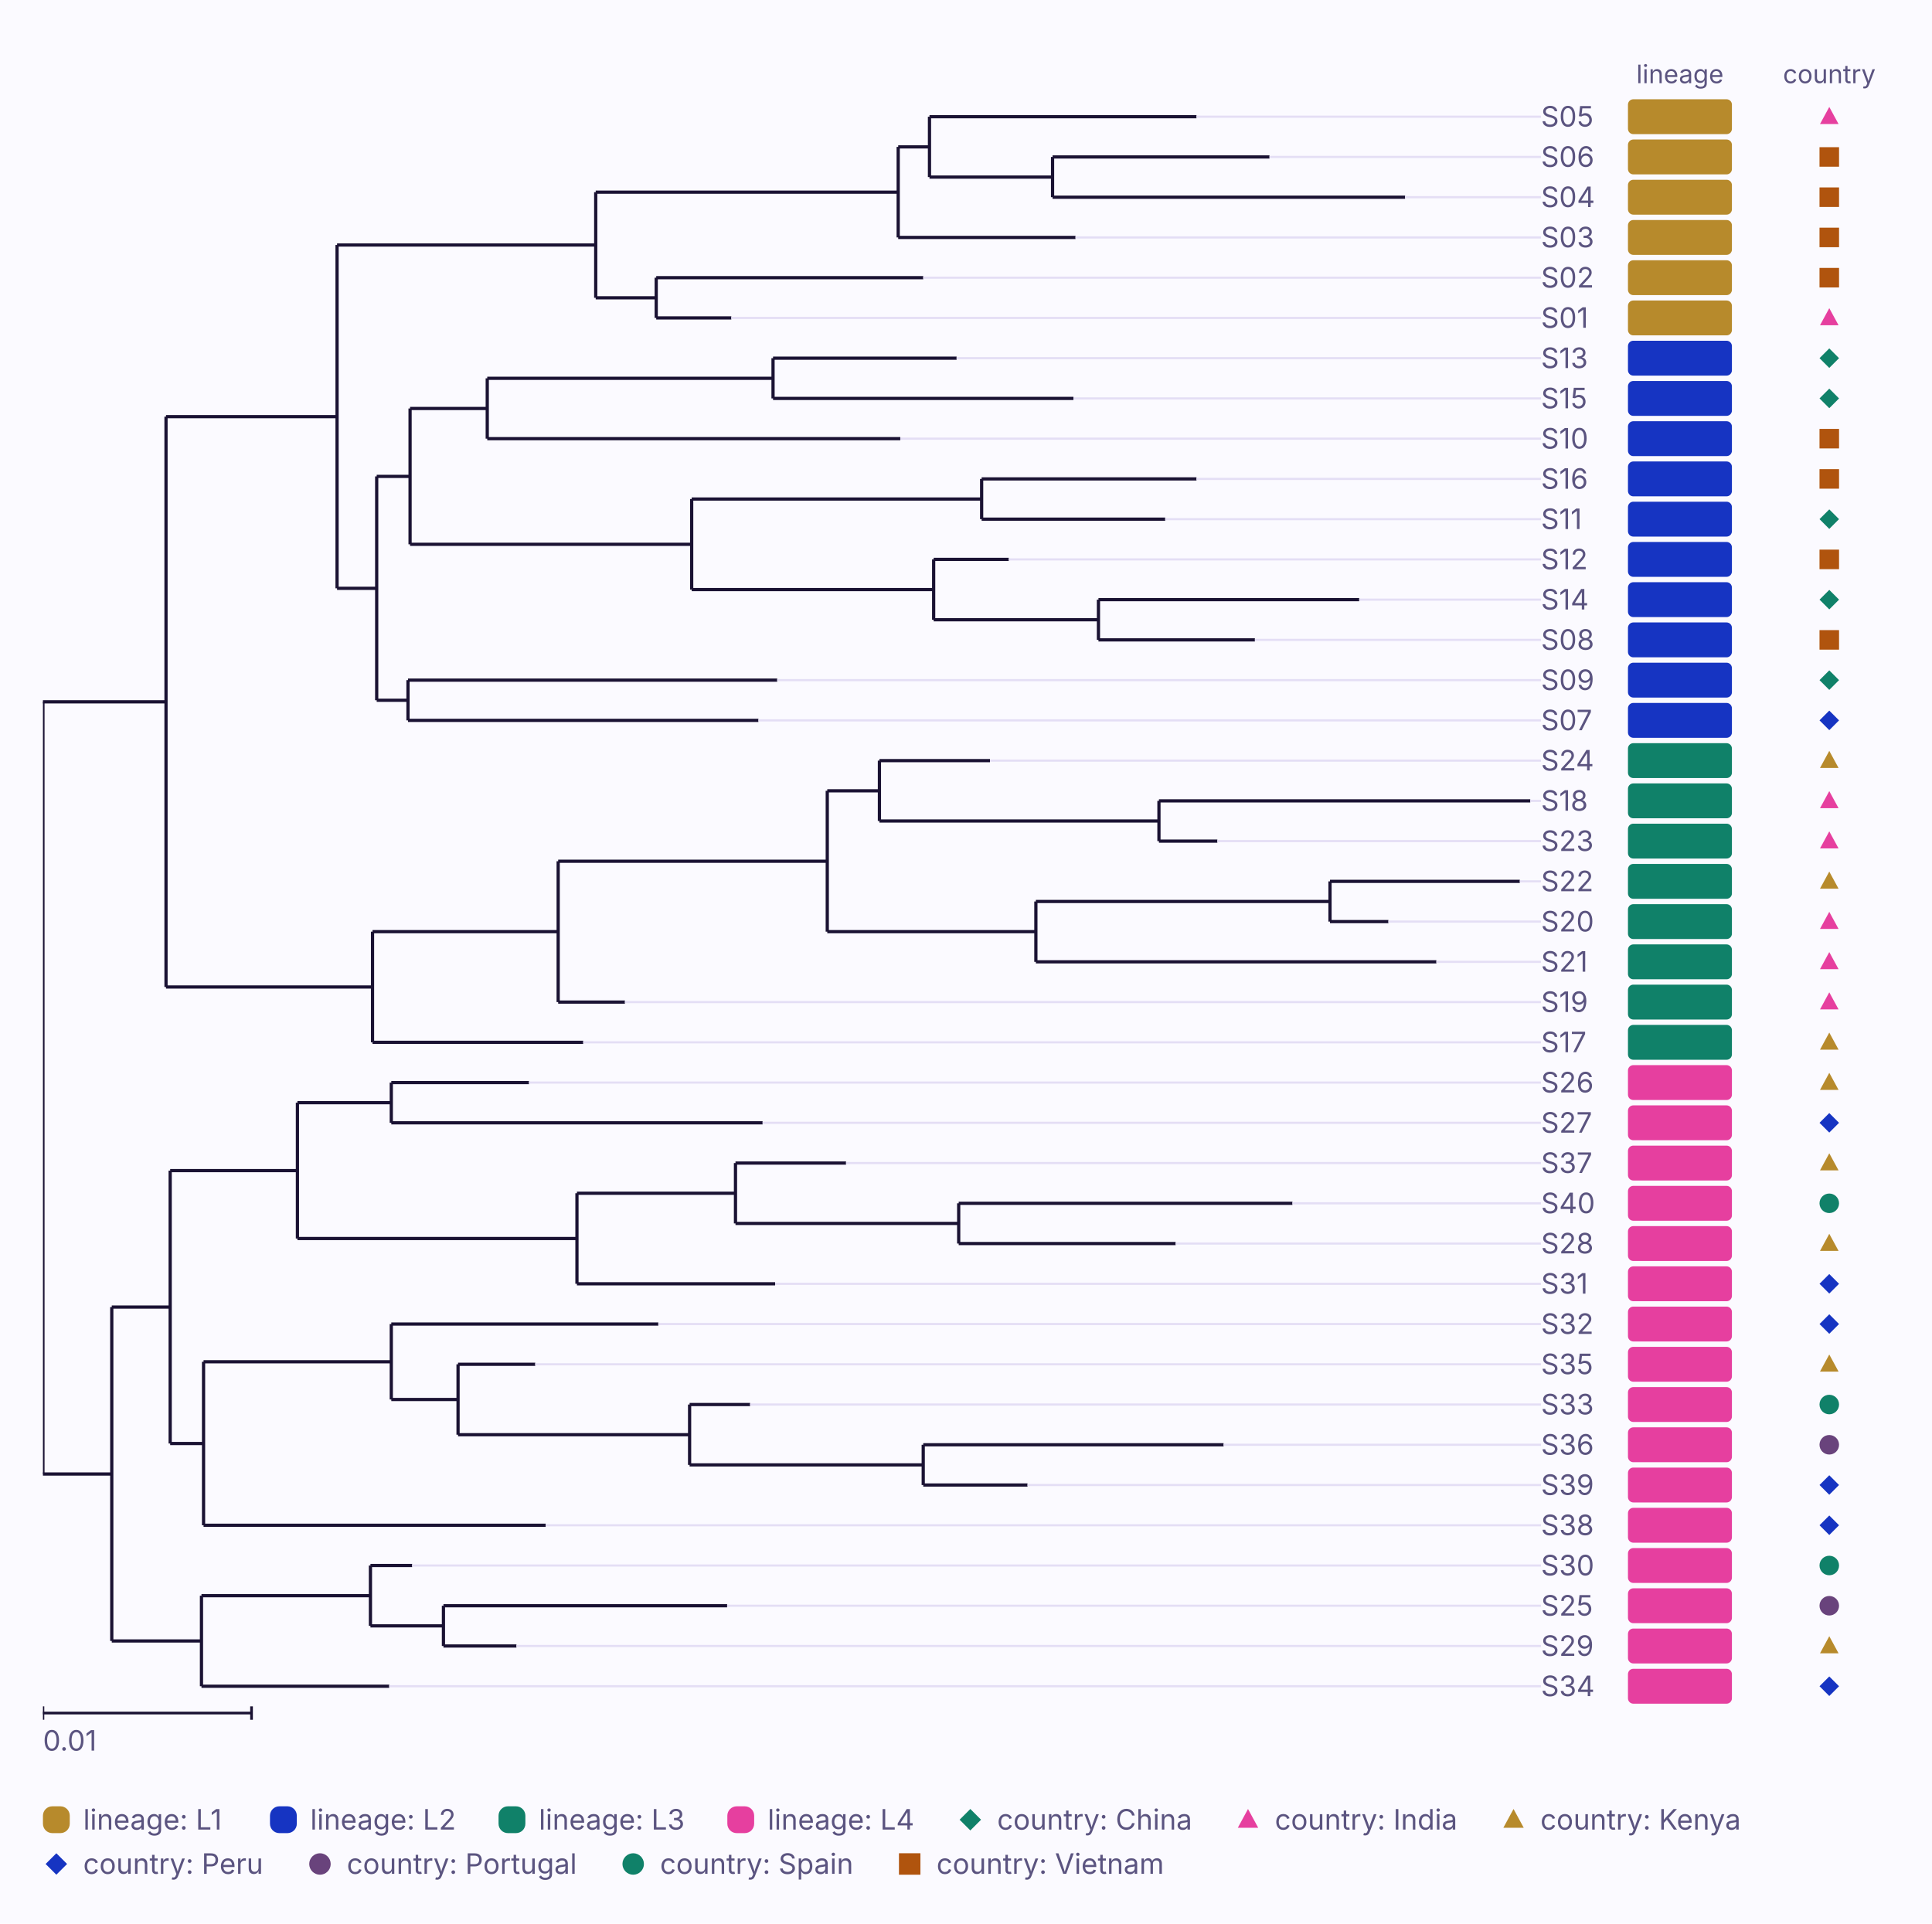
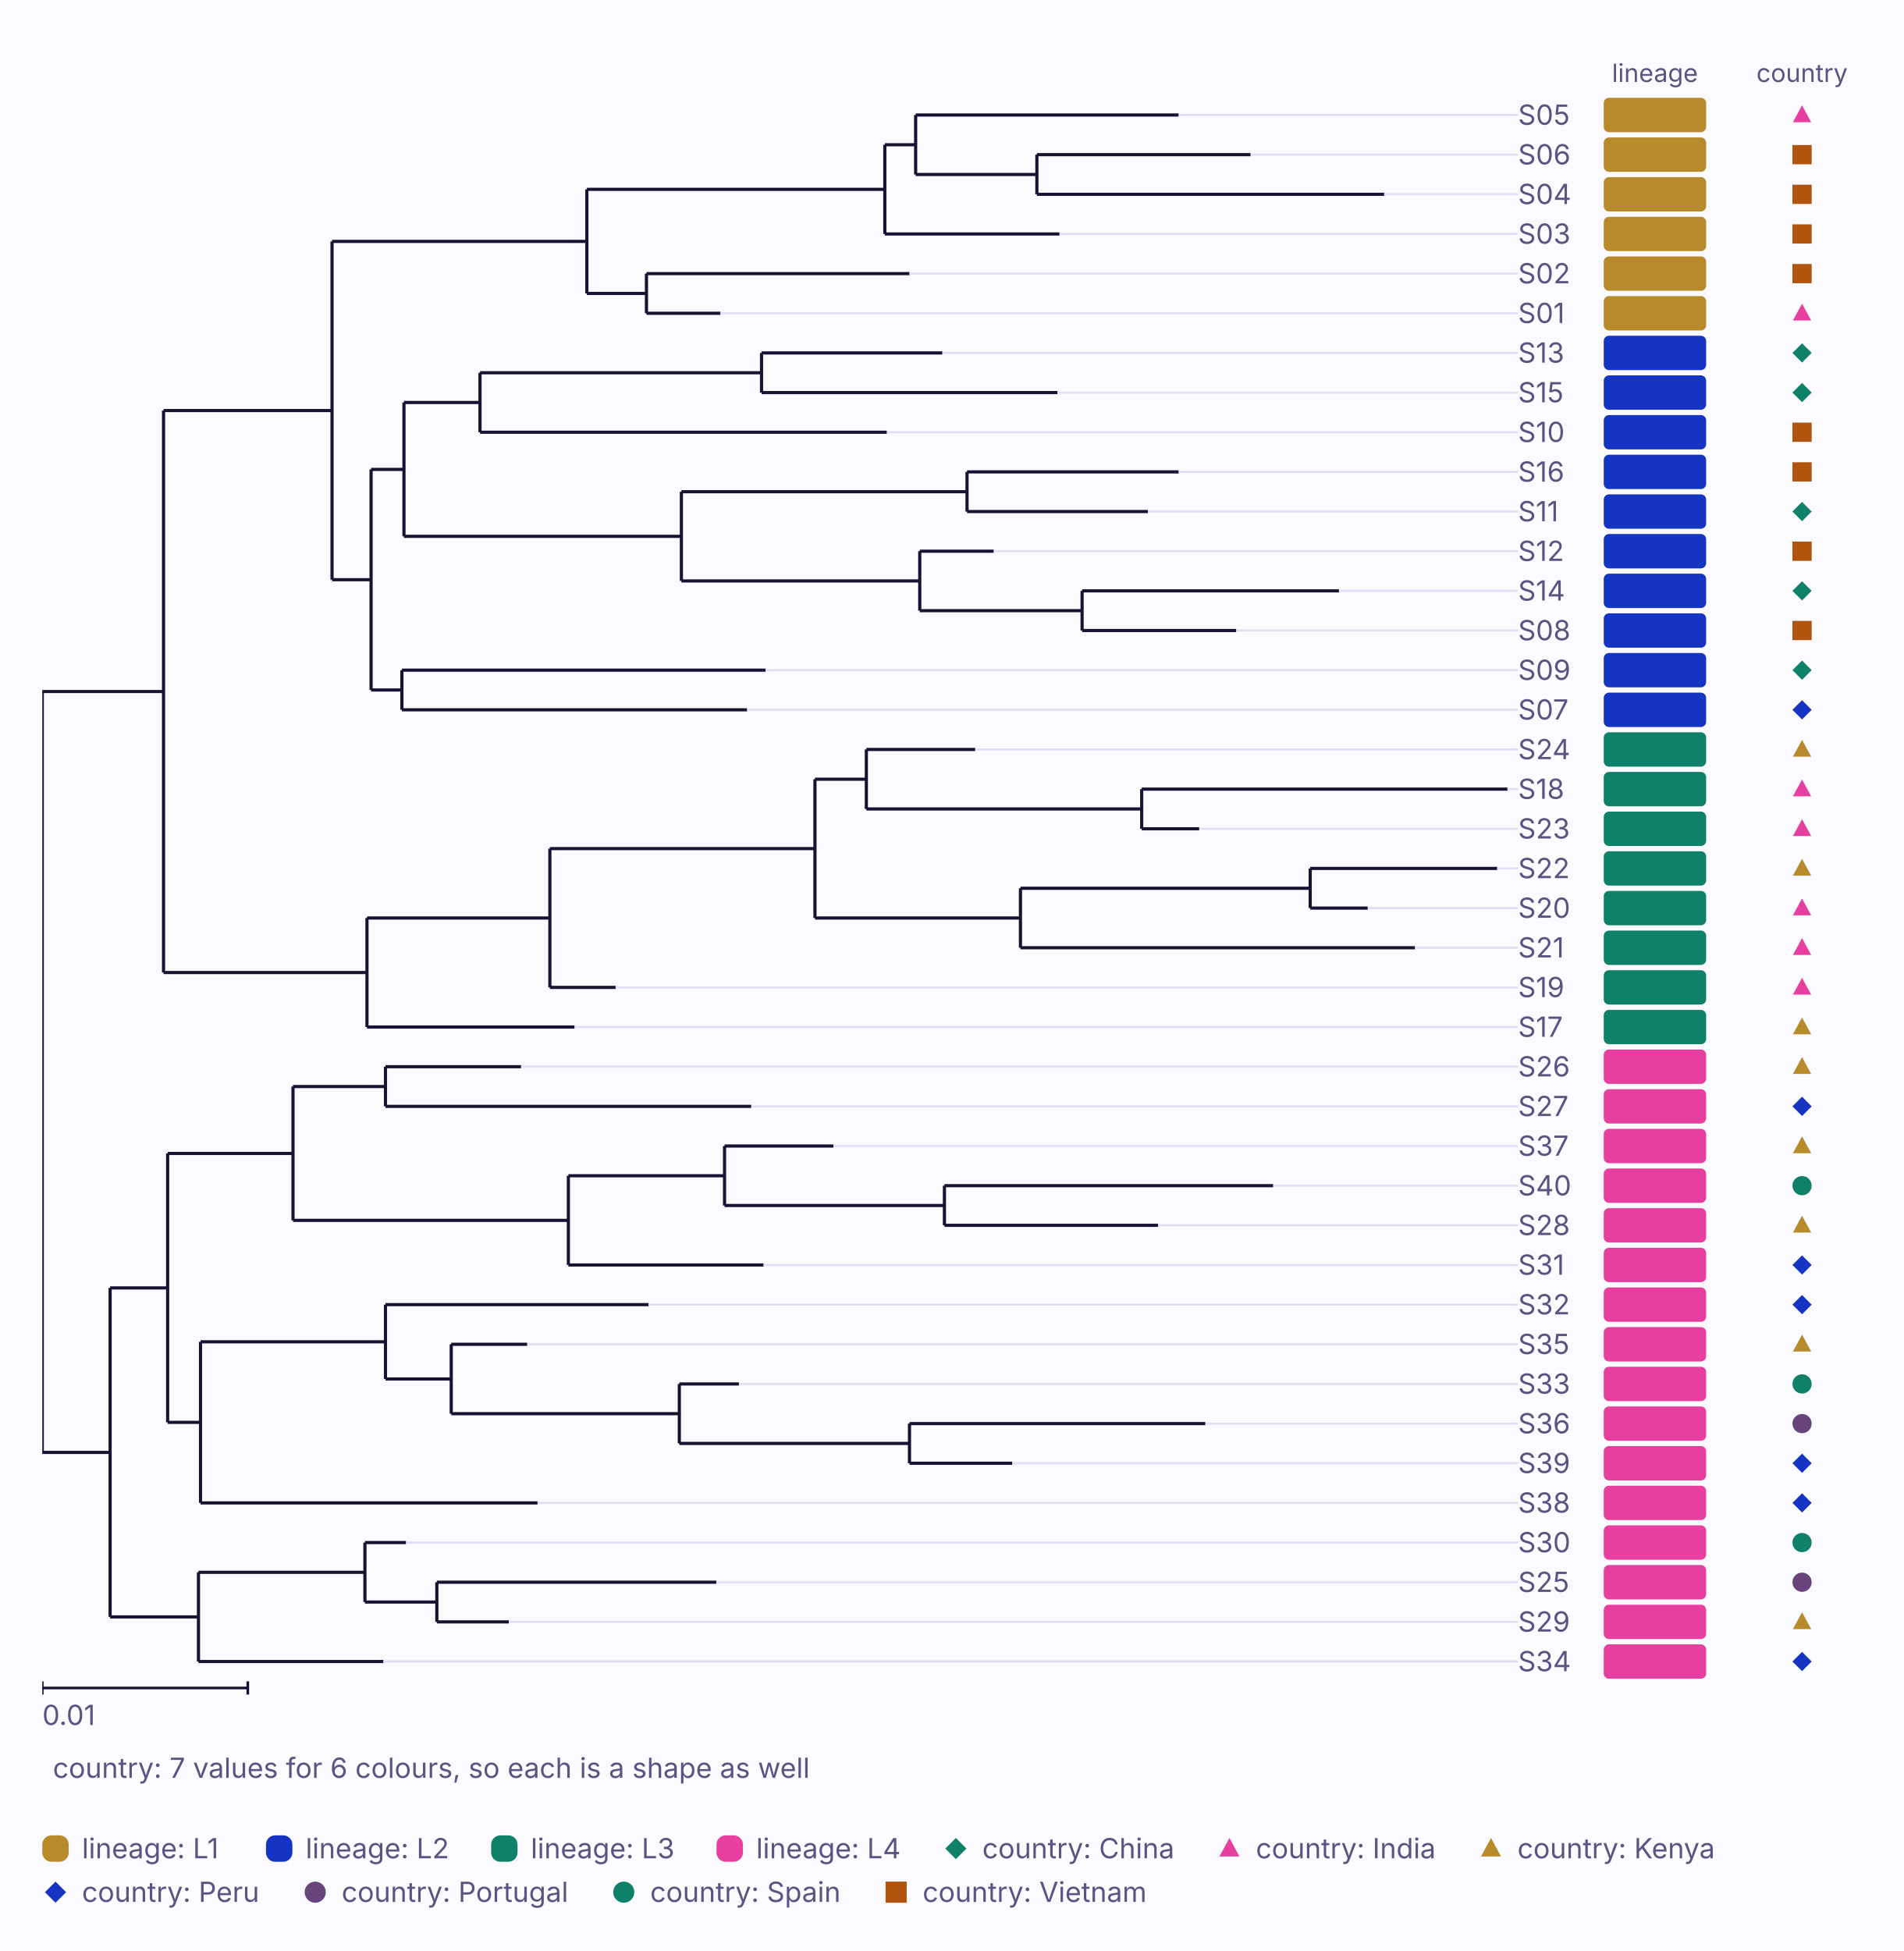
- <svg xmlns="http://www.w3.org/2000/svg" width="720" height="717" viewBox="0 0 720 717" font-family="Inter, Liberation Sans, Arial, Helvetica, sans-serif" role="img" aria-labelledby="karyon-title karyon-desc">
+ <svg xmlns="http://www.w3.org/2000/svg" width="720" height="738" viewBox="0 0 720 738" font-family="Inter, Liberation Sans, Arial, Helvetica, sans-serif" role="img" aria-labelledby="karyon-title karyon-desc">
  <defs>
    <clipPath id="karyon-clip-0">
-       <rect x="16" y="14" width="686" height="644" />
+       <rect x="16" y="14" width="686" height="665" />
    </clipPath>
    <clipPath id="karyon-clip-1">
-       <rect x="16" y="670" width="686" height="33" />
+       <rect x="16" y="691" width="686" height="33" />
    </clipPath>
  </defs>
-   <rect x="0" y="0" width="720" height="717" fill="#fbfaff" />
+   <rect x="0" y="0" width="720" height="738" fill="#fbfaff" />
  <g clip-path="url(#karyon-clip-0)">
    <line x1="16" y1="261.586" x2="61.866" y2="261.586" stroke="#1a1233" stroke-width="1.2" />
    <line x1="61.866" y1="155.297" x2="125.613" y2="155.297" stroke="#1a1233" stroke-width="1.2" />
    <line x1="125.613" y1="91.313" x2="222.009" y2="91.313" stroke="#1a1233" stroke-width="1.2" />
    <line x1="222.009" y1="71.625" x2="334.732" y2="71.625" stroke="#1a1233" stroke-width="1.2" />
    <line x1="334.732" y1="54.75" x2="346.392" y2="54.75" stroke="#1a1233" stroke-width="1.2" />
    <line x1="346.392" y1="43.5" x2="445.899" y2="43.5" stroke="#1a1233" stroke-width="1.2" />
    <line x1="346.392" y1="66" x2="392.259" y2="66" stroke="#1a1233" stroke-width="1.2" />
    <line x1="392.259" y1="58.5" x2="473.108" y2="58.5" stroke="#1a1233" stroke-width="1.2" />
    <line x1="392.259" y1="73.5" x2="523.638" y2="73.5" stroke="#1a1233" stroke-width="1.2" />
    <line x1="334.732" y1="88.5" x2="400.81" y2="88.5" stroke="#1a1233" stroke-width="1.2" />
    <line x1="222.009" y1="111" x2="244.554" y2="111" stroke="#1a1233" stroke-width="1.2" />
    <line x1="244.554" y1="103.5" x2="344.06" y2="103.5" stroke="#1a1233" stroke-width="1.2" />
    <line x1="244.554" y1="118.5" x2="272.54" y2="118.5" stroke="#1a1233" stroke-width="1.2" />
    <line x1="125.613" y1="219.281" x2="140.383" y2="219.281" stroke="#1a1233" stroke-width="1.2" />
    <line x1="140.383" y1="177.563" x2="152.821" y2="177.563" stroke="#1a1233" stroke-width="1.2" />
    <line x1="152.821" y1="152.25" x2="181.585" y2="152.25" stroke="#1a1233" stroke-width="1.2" />
    <line x1="181.585" y1="141" x2="288.088" y2="141" stroke="#1a1233" stroke-width="1.2" />
    <line x1="288.088" y1="133.5" x2="356.499" y2="133.5" stroke="#1a1233" stroke-width="1.2" />
    <line x1="288.088" y1="148.5" x2="400.033" y2="148.5" stroke="#1a1233" stroke-width="1.2" />
    <line x1="181.585" y1="163.5" x2="335.509" y2="163.5" stroke="#1a1233" stroke-width="1.2" />
    <line x1="152.821" y1="202.875" x2="257.77" y2="202.875" stroke="#1a1233" stroke-width="1.2" />
    <line x1="257.77" y1="186" x2="365.827" y2="186" stroke="#1a1233" stroke-width="1.2" />
    <line x1="365.827" y1="178.5" x2="445.899" y2="178.5" stroke="#1a1233" stroke-width="1.2" />
    <line x1="365.827" y1="193.5" x2="434.238" y2="193.5" stroke="#1a1233" stroke-width="1.2" />
    <line x1="257.77" y1="219.75" x2="347.947" y2="219.75" stroke="#1a1233" stroke-width="1.2" />
    <line x1="347.947" y1="208.5" x2="375.933" y2="208.5" stroke="#1a1233" stroke-width="1.2" />
    <line x1="347.947" y1="231" x2="409.361" y2="231" stroke="#1a1233" stroke-width="1.2" />
    <line x1="409.361" y1="223.5" x2="506.536" y2="223.5" stroke="#1a1233" stroke-width="1.2" />
    <line x1="409.361" y1="238.5" x2="467.666" y2="238.5" stroke="#1a1233" stroke-width="1.2" />
    <line x1="140.383" y1="261" x2="152.044" y2="261" stroke="#1a1233" stroke-width="1.2" />
    <line x1="152.044" y1="253.5" x2="289.643" y2="253.5" stroke="#1a1233" stroke-width="1.2" />
    <line x1="152.044" y1="268.5" x2="282.646" y2="268.5" stroke="#1a1233" stroke-width="1.2" />
    <line x1="61.866" y1="367.875" x2="138.828" y2="367.875" stroke="#1a1233" stroke-width="1.2" />
    <line x1="138.828" y1="347.25" x2="208.016" y2="347.25" stroke="#1a1233" stroke-width="1.2" />
    <line x1="208.016" y1="321" x2="308.3" y2="321" stroke="#1a1233" stroke-width="1.2" />
    <line x1="308.3" y1="294.75" x2="327.735" y2="294.75" stroke="#1a1233" stroke-width="1.2" />
    <line x1="327.735" y1="283.5" x2="368.937" y2="283.5" stroke="#1a1233" stroke-width="1.2" />
    <line x1="327.735" y1="306" x2="431.906" y2="306" stroke="#1a1233" stroke-width="1.2" />
    <line x1="431.906" y1="298.5" x2="570.282" y2="298.5" stroke="#1a1233" stroke-width="1.2" />
    <line x1="431.906" y1="313.5" x2="453.673" y2="313.5" stroke="#1a1233" stroke-width="1.2" />
    <line x1="308.3" y1="347.25" x2="386.04" y2="347.25" stroke="#1a1233" stroke-width="1.2" />
    <line x1="386.04" y1="336" x2="495.652" y2="336" stroke="#1a1233" stroke-width="1.2" />
    <line x1="495.652" y1="328.5" x2="566.395" y2="328.5" stroke="#1a1233" stroke-width="1.2" />
    <line x1="495.652" y1="343.5" x2="517.419" y2="343.5" stroke="#1a1233" stroke-width="1.2" />
    <line x1="386.04" y1="358.5" x2="535.299" y2="358.5" stroke="#1a1233" stroke-width="1.2" />
    <line x1="208.016" y1="373.5" x2="232.893" y2="373.5" stroke="#1a1233" stroke-width="1.2" />
    <line x1="138.828" y1="388.5" x2="217.345" y2="388.5" stroke="#1a1233" stroke-width="1.2" />
    <line x1="16" y1="549.398" x2="41.654" y2="549.398" stroke="#1a1233" stroke-width="1.2" />
    <line x1="41.654" y1="487.172" x2="63.421" y2="487.172" stroke="#1a1233" stroke-width="1.2" />
    <line x1="63.421" y1="436.313" x2="110.842" y2="436.313" stroke="#1a1233" stroke-width="1.2" />
    <line x1="110.842" y1="411" x2="145.825" y2="411" stroke="#1a1233" stroke-width="1.2" />
    <line x1="145.825" y1="403.5" x2="197.133" y2="403.5" stroke="#1a1233" stroke-width="1.2" />
    <line x1="145.825" y1="418.5" x2="284.201" y2="418.5" stroke="#1a1233" stroke-width="1.2" />
    <line x1="110.842" y1="461.625" x2="215.013" y2="461.625" stroke="#1a1233" stroke-width="1.2" />
    <line x1="215.013" y1="444.75" x2="274.095" y2="444.75" stroke="#1a1233" stroke-width="1.2" />
    <line x1="274.095" y1="433.5" x2="315.297" y2="433.5" stroke="#1a1233" stroke-width="1.2" />
    <line x1="274.095" y1="456" x2="357.276" y2="456" stroke="#1a1233" stroke-width="1.2" />
    <line x1="357.276" y1="448.5" x2="481.659" y2="448.5" stroke="#1a1233" stroke-width="1.2" />
    <line x1="357.276" y1="463.5" x2="438.125" y2="463.5" stroke="#1a1233" stroke-width="1.2" />
    <line x1="215.013" y1="478.5" x2="288.865" y2="478.5" stroke="#1a1233" stroke-width="1.2" />
    <line x1="63.421" y1="538.031" x2="75.859" y2="538.031" stroke="#1a1233" stroke-width="1.2" />
    <line x1="75.859" y1="507.563" x2="145.825" y2="507.563" stroke="#1a1233" stroke-width="1.2" />
    <line x1="145.825" y1="493.5" x2="245.331" y2="493.5" stroke="#1a1233" stroke-width="1.2" />
    <line x1="145.825" y1="521.625" x2="170.701" y2="521.625" stroke="#1a1233" stroke-width="1.2" />
    <line x1="170.701" y1="508.5" x2="199.465" y2="508.5" stroke="#1a1233" stroke-width="1.2" />
    <line x1="170.701" y1="534.75" x2="256.992" y2="534.75" stroke="#1a1233" stroke-width="1.2" />
    <line x1="256.992" y1="523.5" x2="279.537" y2="523.5" stroke="#1a1233" stroke-width="1.2" />
    <line x1="256.992" y1="546" x2="344.06" y2="546" stroke="#1a1233" stroke-width="1.2" />
    <line x1="344.06" y1="538.5" x2="456.005" y2="538.5" stroke="#1a1233" stroke-width="1.2" />
    <line x1="344.06" y1="553.5" x2="382.93" y2="553.5" stroke="#1a1233" stroke-width="1.2" />
    <line x1="75.859" y1="568.5" x2="203.352" y2="568.5" stroke="#1a1233" stroke-width="1.2" />
    <line x1="41.654" y1="611.625" x2="75.082" y2="611.625" stroke="#1a1233" stroke-width="1.2" />
    <line x1="75.082" y1="594.75" x2="138.051" y2="594.75" stroke="#1a1233" stroke-width="1.2" />
    <line x1="138.051" y1="583.5" x2="153.599" y2="583.5" stroke="#1a1233" stroke-width="1.2" />
    <line x1="138.051" y1="606" x2="165.26" y2="606" stroke="#1a1233" stroke-width="1.2" />
    <line x1="165.26" y1="598.5" x2="270.985" y2="598.5" stroke="#1a1233" stroke-width="1.2" />
    <line x1="165.26" y1="613.5" x2="192.468" y2="613.5" stroke="#1a1233" stroke-width="1.2" />
    <line x1="75.082" y1="628.5" x2="145.047" y2="628.5" stroke="#1a1233" stroke-width="1.2" />
    <line x1="16" y1="261.586" x2="16" y2="549.398" stroke="#1a1233" stroke-width="1.2" />
    <g>
      <line x1="61.866" y1="155.297" x2="61.866" y2="367.875" stroke="#1a1233" stroke-width="1.2" />
    </g>
    <g>
      <line x1="125.613" y1="91.313" x2="125.613" y2="219.281" stroke="#1a1233" stroke-width="1.2" />
    </g>
    <g>
      <line x1="222.009" y1="71.625" x2="222.009" y2="111" stroke="#1a1233" stroke-width="1.2" />
    </g>
    <g>
      <line x1="334.732" y1="54.75" x2="334.732" y2="88.5" stroke="#1a1233" stroke-width="1.2" />
    </g>
    <g>
      <line x1="346.392" y1="43.5" x2="346.392" y2="66" stroke="#1a1233" stroke-width="1.2" />
    </g>
    <g>
      <line x1="392.259" y1="58.5" x2="392.259" y2="73.5" stroke="#1a1233" stroke-width="1.2" />
    </g>
    <g>
      <line x1="244.554" y1="103.5" x2="244.554" y2="118.5" stroke="#1a1233" stroke-width="1.2" />
    </g>
    <g>
      <line x1="140.383" y1="177.563" x2="140.383" y2="261" stroke="#1a1233" stroke-width="1.2" />
    </g>
    <g>
      <line x1="152.821" y1="152.25" x2="152.821" y2="202.875" stroke="#1a1233" stroke-width="1.2" />
    </g>
    <g>
      <line x1="181.585" y1="141" x2="181.585" y2="163.5" stroke="#1a1233" stroke-width="1.2" />
    </g>
    <g>
      <line x1="288.088" y1="133.5" x2="288.088" y2="148.5" stroke="#1a1233" stroke-width="1.2" />
    </g>
    <g>
      <line x1="257.77" y1="186" x2="257.77" y2="219.75" stroke="#1a1233" stroke-width="1.2" />
    </g>
    <g>
      <line x1="365.827" y1="178.5" x2="365.827" y2="193.5" stroke="#1a1233" stroke-width="1.2" />
    </g>
    <g>
      <line x1="347.947" y1="208.5" x2="347.947" y2="231" stroke="#1a1233" stroke-width="1.2" />
    </g>
    <g>
      <line x1="409.361" y1="223.5" x2="409.361" y2="238.5" stroke="#1a1233" stroke-width="1.2" />
    </g>
    <g>
      <line x1="152.044" y1="253.5" x2="152.044" y2="268.5" stroke="#1a1233" stroke-width="1.2" />
    </g>
    <g>
      <line x1="138.828" y1="347.25" x2="138.828" y2="388.5" stroke="#1a1233" stroke-width="1.2" />
    </g>
    <g>
      <line x1="208.016" y1="321" x2="208.016" y2="373.5" stroke="#1a1233" stroke-width="1.2" />
    </g>
    <g>
      <line x1="308.3" y1="294.75" x2="308.3" y2="347.25" stroke="#1a1233" stroke-width="1.2" />
    </g>
    <g>
      <line x1="327.735" y1="283.5" x2="327.735" y2="306" stroke="#1a1233" stroke-width="1.2" />
    </g>
    <g>
      <line x1="431.906" y1="298.5" x2="431.906" y2="313.5" stroke="#1a1233" stroke-width="1.2" />
    </g>
    <g>
      <line x1="386.04" y1="336" x2="386.04" y2="358.5" stroke="#1a1233" stroke-width="1.2" />
    </g>
    <g>
      <line x1="495.652" y1="328.5" x2="495.652" y2="343.5" stroke="#1a1233" stroke-width="1.2" />
    </g>
    <g>
      <line x1="41.654" y1="487.172" x2="41.654" y2="611.625" stroke="#1a1233" stroke-width="1.2" />
    </g>
    <g>
      <line x1="63.421" y1="436.313" x2="63.421" y2="538.031" stroke="#1a1233" stroke-width="1.2" />
    </g>
    <g>
      <line x1="110.842" y1="411" x2="110.842" y2="461.625" stroke="#1a1233" stroke-width="1.2" />
    </g>
    <g>
      <line x1="145.825" y1="403.5" x2="145.825" y2="418.5" stroke="#1a1233" stroke-width="1.2" />
    </g>
    <g>
      <line x1="215.013" y1="444.75" x2="215.013" y2="478.5" stroke="#1a1233" stroke-width="1.2" />
    </g>
    <g>
      <line x1="274.095" y1="433.5" x2="274.095" y2="456" stroke="#1a1233" stroke-width="1.2" />
    </g>
    <g>
      <line x1="357.276" y1="448.5" x2="357.276" y2="463.5" stroke="#1a1233" stroke-width="1.2" />
    </g>
    <g>
      <line x1="75.859" y1="507.563" x2="75.859" y2="568.5" stroke="#1a1233" stroke-width="1.2" />
    </g>
    <g>
      <line x1="145.825" y1="493.5" x2="145.825" y2="521.625" stroke="#1a1233" stroke-width="1.2" />
    </g>
    <g>
      <line x1="170.701" y1="508.5" x2="170.701" y2="534.75" stroke="#1a1233" stroke-width="1.2" />
    </g>
    <g>
      <line x1="256.992" y1="523.5" x2="256.992" y2="546" stroke="#1a1233" stroke-width="1.2" />
    </g>
    <g>
      <line x1="344.06" y1="538.5" x2="344.06" y2="553.5" stroke="#1a1233" stroke-width="1.2" />
    </g>
    <g>
      <line x1="75.082" y1="594.75" x2="75.082" y2="628.5" stroke="#1a1233" stroke-width="1.2" />
    </g>
    <g>
      <line x1="138.051" y1="583.5" x2="138.051" y2="606" stroke="#1a1233" stroke-width="1.2" />
    </g>
    <g>
      <line x1="165.26" y1="598.5" x2="165.26" y2="613.5" stroke="#1a1233" stroke-width="1.2" />
    </g>
    <line x1="445.899" y1="43.5" x2="574.282" y2="43.5" stroke="#e4def5" stroke-width="0.8" />
    <text x="574.282" y="47.175" fill="#5b5480" font-size="10.5" text-anchor="start">S05</text>
    <line x1="473.108" y1="58.5" x2="574.282" y2="58.5" stroke="#e4def5" stroke-width="0.8" />
    <text x="574.282" y="62.175" fill="#5b5480" font-size="10.5" text-anchor="start">S06</text>
    <line x1="523.638" y1="73.5" x2="574.282" y2="73.5" stroke="#e4def5" stroke-width="0.8" />
    <text x="574.282" y="77.175" fill="#5b5480" font-size="10.5" text-anchor="start">S04</text>
    <line x1="400.81" y1="88.5" x2="574.282" y2="88.5" stroke="#e4def5" stroke-width="0.8" />
    <text x="574.282" y="92.175" fill="#5b5480" font-size="10.5" text-anchor="start">S03</text>
    <line x1="344.06" y1="103.5" x2="574.282" y2="103.5" stroke="#e4def5" stroke-width="0.8" />
    <text x="574.282" y="107.175" fill="#5b5480" font-size="10.5" text-anchor="start">S02</text>
    <line x1="272.54" y1="118.5" x2="574.282" y2="118.5" stroke="#e4def5" stroke-width="0.8" />
    <text x="574.282" y="122.175" fill="#5b5480" font-size="10.5" text-anchor="start">S01</text>
    <line x1="356.499" y1="133.5" x2="574.282" y2="133.5" stroke="#e4def5" stroke-width="0.8" />
    <text x="574.282" y="137.175" fill="#5b5480" font-size="10.5" text-anchor="start">S13</text>
    <line x1="400.033" y1="148.5" x2="574.282" y2="148.5" stroke="#e4def5" stroke-width="0.8" />
    <text x="574.282" y="152.175" fill="#5b5480" font-size="10.5" text-anchor="start">S15</text>
    <line x1="335.509" y1="163.5" x2="574.282" y2="163.5" stroke="#e4def5" stroke-width="0.8" />
    <text x="574.282" y="167.175" fill="#5b5480" font-size="10.5" text-anchor="start">S10</text>
    <line x1="445.899" y1="178.5" x2="574.282" y2="178.5" stroke="#e4def5" stroke-width="0.8" />
    <text x="574.282" y="182.175" fill="#5b5480" font-size="10.5" text-anchor="start">S16</text>
    <line x1="434.238" y1="193.5" x2="574.282" y2="193.5" stroke="#e4def5" stroke-width="0.8" />
    <text x="574.282" y="197.175" fill="#5b5480" font-size="10.5" text-anchor="start">S11</text>
    <line x1="375.933" y1="208.5" x2="574.282" y2="208.5" stroke="#e4def5" stroke-width="0.8" />
    <text x="574.282" y="212.175" fill="#5b5480" font-size="10.5" text-anchor="start">S12</text>
    <line x1="506.536" y1="223.5" x2="574.282" y2="223.5" stroke="#e4def5" stroke-width="0.8" />
    <text x="574.282" y="227.175" fill="#5b5480" font-size="10.5" text-anchor="start">S14</text>
    <line x1="467.666" y1="238.5" x2="574.282" y2="238.5" stroke="#e4def5" stroke-width="0.8" />
    <text x="574.282" y="242.175" fill="#5b5480" font-size="10.5" text-anchor="start">S08</text>
    <line x1="289.643" y1="253.5" x2="574.282" y2="253.5" stroke="#e4def5" stroke-width="0.8" />
    <text x="574.282" y="257.175" fill="#5b5480" font-size="10.5" text-anchor="start">S09</text>
    <line x1="282.646" y1="268.5" x2="574.282" y2="268.5" stroke="#e4def5" stroke-width="0.8" />
    <text x="574.282" y="272.175" fill="#5b5480" font-size="10.5" text-anchor="start">S07</text>
    <line x1="368.937" y1="283.5" x2="574.282" y2="283.5" stroke="#e4def5" stroke-width="0.8" />
    <text x="574.282" y="287.175" fill="#5b5480" font-size="10.5" text-anchor="start">S24</text>
    <line x1="570.282" y1="298.5" x2="574.282" y2="298.5" stroke="#e4def5" stroke-width="0.8" />
    <text x="574.282" y="302.175" fill="#5b5480" font-size="10.5" text-anchor="start">S18</text>
    <line x1="453.673" y1="313.5" x2="574.282" y2="313.5" stroke="#e4def5" stroke-width="0.8" />
    <text x="574.282" y="317.175" fill="#5b5480" font-size="10.5" text-anchor="start">S23</text>
    <line x1="566.395" y1="328.5" x2="574.282" y2="328.5" stroke="#e4def5" stroke-width="0.8" />
    <text x="574.282" y="332.175" fill="#5b5480" font-size="10.5" text-anchor="start">S22</text>
    <line x1="517.419" y1="343.5" x2="574.282" y2="343.5" stroke="#e4def5" stroke-width="0.8" />
    <text x="574.282" y="347.175" fill="#5b5480" font-size="10.5" text-anchor="start">S20</text>
    <line x1="535.299" y1="358.5" x2="574.282" y2="358.5" stroke="#e4def5" stroke-width="0.8" />
    <text x="574.282" y="362.175" fill="#5b5480" font-size="10.5" text-anchor="start">S21</text>
    <line x1="232.893" y1="373.5" x2="574.282" y2="373.5" stroke="#e4def5" stroke-width="0.8" />
    <text x="574.282" y="377.175" fill="#5b5480" font-size="10.5" text-anchor="start">S19</text>
    <line x1="217.345" y1="388.5" x2="574.282" y2="388.5" stroke="#e4def5" stroke-width="0.8" />
    <text x="574.282" y="392.175" fill="#5b5480" font-size="10.5" text-anchor="start">S17</text>
    <line x1="197.133" y1="403.5" x2="574.282" y2="403.5" stroke="#e4def5" stroke-width="0.8" />
    <text x="574.282" y="407.175" fill="#5b5480" font-size="10.5" text-anchor="start">S26</text>
    <line x1="284.201" y1="418.5" x2="574.282" y2="418.5" stroke="#e4def5" stroke-width="0.8" />
    <text x="574.282" y="422.175" fill="#5b5480" font-size="10.5" text-anchor="start">S27</text>
    <line x1="315.297" y1="433.5" x2="574.282" y2="433.5" stroke="#e4def5" stroke-width="0.8" />
    <text x="574.282" y="437.175" fill="#5b5480" font-size="10.5" text-anchor="start">S37</text>
    <line x1="481.659" y1="448.5" x2="574.282" y2="448.5" stroke="#e4def5" stroke-width="0.8" />
    <text x="574.282" y="452.175" fill="#5b5480" font-size="10.5" text-anchor="start">S40</text>
    <line x1="438.125" y1="463.5" x2="574.282" y2="463.5" stroke="#e4def5" stroke-width="0.8" />
    <text x="574.282" y="467.175" fill="#5b5480" font-size="10.5" text-anchor="start">S28</text>
    <line x1="288.865" y1="478.5" x2="574.282" y2="478.5" stroke="#e4def5" stroke-width="0.8" />
    <text x="574.282" y="482.175" fill="#5b5480" font-size="10.5" text-anchor="start">S31</text>
    <line x1="245.331" y1="493.5" x2="574.282" y2="493.5" stroke="#e4def5" stroke-width="0.8" />
    <text x="574.282" y="497.175" fill="#5b5480" font-size="10.5" text-anchor="start">S32</text>
    <line x1="199.465" y1="508.5" x2="574.282" y2="508.5" stroke="#e4def5" stroke-width="0.8" />
    <text x="574.282" y="512.175" fill="#5b5480" font-size="10.5" text-anchor="start">S35</text>
    <line x1="279.537" y1="523.5" x2="574.282" y2="523.5" stroke="#e4def5" stroke-width="0.8" />
    <text x="574.282" y="527.175" fill="#5b5480" font-size="10.5" text-anchor="start">S33</text>
    <line x1="456.005" y1="538.5" x2="574.282" y2="538.5" stroke="#e4def5" stroke-width="0.8" />
    <text x="574.282" y="542.175" fill="#5b5480" font-size="10.5" text-anchor="start">S36</text>
    <line x1="382.93" y1="553.5" x2="574.282" y2="553.5" stroke="#e4def5" stroke-width="0.8" />
    <text x="574.282" y="557.175" fill="#5b5480" font-size="10.5" text-anchor="start">S39</text>
    <line x1="203.352" y1="568.5" x2="574.282" y2="568.5" stroke="#e4def5" stroke-width="0.8" />
    <text x="574.282" y="572.175" fill="#5b5480" font-size="10.5" text-anchor="start">S38</text>
    <line x1="153.599" y1="583.5" x2="574.282" y2="583.5" stroke="#e4def5" stroke-width="0.8" />
    <text x="574.282" y="587.175" fill="#5b5480" font-size="10.5" text-anchor="start">S30</text>
    <line x1="270.985" y1="598.5" x2="574.282" y2="598.5" stroke="#e4def5" stroke-width="0.8" />
    <text x="574.282" y="602.175" fill="#5b5480" font-size="10.5" text-anchor="start">S25</text>
    <line x1="192.468" y1="613.5" x2="574.282" y2="613.5" stroke="#e4def5" stroke-width="0.8" />
    <text x="574.282" y="617.175" fill="#5b5480" font-size="10.5" text-anchor="start">S29</text>
    <line x1="145.047" y1="628.5" x2="574.282" y2="628.5" stroke="#e4def5" stroke-width="0.8" />
    <text x="574.282" y="632.175" fill="#5b5480" font-size="10.5" text-anchor="start">S34</text>
    <text x="626.066" y="31" fill="#5b5480" font-size="9.5" text-anchor="middle">lineage</text>
    <g>
      <rect x="606.694" y="37" width="38.744" height="13" rx="2" fill="#b78a2c" />
    </g>
    <g>
      <rect x="606.694" y="52" width="38.744" height="13" rx="2" fill="#b78a2c" />
    </g>
    <g>
      <rect x="606.694" y="67" width="38.744" height="13" rx="2" fill="#b78a2c" />
    </g>
    <g>
      <rect x="606.694" y="82" width="38.744" height="13" rx="2" fill="#b78a2c" />
    </g>
    <g>
      <rect x="606.694" y="97" width="38.744" height="13" rx="2" fill="#b78a2c" />
    </g>
    <g>
      <rect x="606.694" y="112" width="38.744" height="13" rx="2" fill="#b78a2c" />
    </g>
    <g>
      <rect x="606.694" y="127" width="38.744" height="13" rx="2" fill="#1634c2" />
    </g>
    <g>
      <rect x="606.694" y="142" width="38.744" height="13" rx="2" fill="#1634c2" />
    </g>
    <g>
      <rect x="606.694" y="157" width="38.744" height="13" rx="2" fill="#1634c2" />
    </g>
    <g>
      <rect x="606.694" y="172" width="38.744" height="13" rx="2" fill="#1634c2" />
    </g>
    <g>
      <rect x="606.694" y="187" width="38.744" height="13" rx="2" fill="#1634c2" />
    </g>
    <g>
      <rect x="606.694" y="202" width="38.744" height="13" rx="2" fill="#1634c2" />
    </g>
    <g>
      <rect x="606.694" y="217" width="38.744" height="13" rx="2" fill="#1634c2" />
    </g>
    <g>
      <rect x="606.694" y="232" width="38.744" height="13" rx="2" fill="#1634c2" />
    </g>
    <g>
      <rect x="606.694" y="247" width="38.744" height="13" rx="2" fill="#1634c2" />
    </g>
    <g>
      <rect x="606.694" y="262" width="38.744" height="13" rx="2" fill="#1634c2" />
    </g>
    <g>
      <rect x="606.694" y="277" width="38.744" height="13" rx="2" fill="#108169" />
    </g>
    <g>
      <rect x="606.694" y="292" width="38.744" height="13" rx="2" fill="#108169" />
    </g>
    <g>
      <rect x="606.694" y="307" width="38.744" height="13" rx="2" fill="#108169" />
    </g>
    <g>
      <rect x="606.694" y="322" width="38.744" height="13" rx="2" fill="#108169" />
    </g>
    <g>
      <rect x="606.694" y="337" width="38.744" height="13" rx="2" fill="#108169" />
    </g>
    <g>
      <rect x="606.694" y="352" width="38.744" height="13" rx="2" fill="#108169" />
    </g>
    <g>
      <rect x="606.694" y="367" width="38.744" height="13" rx="2" fill="#108169" />
    </g>
    <g>
      <rect x="606.694" y="382" width="38.744" height="13" rx="2" fill="#108169" />
    </g>
    <g>
      <rect x="606.694" y="397" width="38.744" height="13" rx="2" fill="#e63f9f" />
    </g>
    <g>
      <rect x="606.694" y="412" width="38.744" height="13" rx="2" fill="#e63f9f" />
    </g>
    <g>
      <rect x="606.694" y="427" width="38.744" height="13" rx="2" fill="#e63f9f" />
    </g>
    <g>
      <rect x="606.694" y="442" width="38.744" height="13" rx="2" fill="#e63f9f" />
    </g>
    <g>
      <rect x="606.694" y="457" width="38.744" height="13" rx="2" fill="#e63f9f" />
    </g>
    <g>
      <rect x="606.694" y="472" width="38.744" height="13" rx="2" fill="#e63f9f" />
    </g>
    <g>
      <rect x="606.694" y="487" width="38.744" height="13" rx="2" fill="#e63f9f" />
    </g>
    <g>
      <rect x="606.694" y="502" width="38.744" height="13" rx="2" fill="#e63f9f" />
    </g>
    <g>
      <rect x="606.694" y="517" width="38.744" height="13" rx="2" fill="#e63f9f" />
    </g>
    <g>
      <rect x="606.694" y="532" width="38.744" height="13" rx="2" fill="#e63f9f" />
    </g>
    <g>
      <rect x="606.694" y="547" width="38.744" height="13" rx="2" fill="#e63f9f" />
    </g>
    <g>
      <rect x="606.694" y="562" width="38.744" height="13" rx="2" fill="#e63f9f" />
    </g>
    <g>
      <rect x="606.694" y="577" width="38.744" height="13" rx="2" fill="#e63f9f" />
    </g>
    <g>
      <rect x="606.694" y="592" width="38.744" height="13" rx="2" fill="#e63f9f" />
    </g>
    <g>
      <rect x="606.694" y="607" width="38.744" height="13" rx="2" fill="#e63f9f" />
    </g>
    <g>
      <rect x="606.694" y="622" width="38.744" height="13" rx="2" fill="#e63f9f" />
    </g>
    <text x="681.719" y="31" fill="#5b5480" font-size="9.5" text-anchor="middle">country</text>
    <g>
      <polygon points="681.719,39.06 685.937,46.83 677.501,46.83" fill="#fbfaff" />
      <polygon points="681.719,39.86 685.177,46.23 678.261,46.23" fill="#e63f9f" />
    </g>
    <g>
      <rect x="677.279" y="54.06" width="8.88" height="8.88" fill="#fbfaff" />
      <rect x="678.079" y="54.86" width="7.28" height="7.28" fill="#b0540e" />
    </g>
    <g>
      <rect x="677.279" y="69.06" width="8.88" height="8.88" fill="#fbfaff" />
      <rect x="678.079" y="69.86" width="7.28" height="7.28" fill="#b0540e" />
    </g>
    <g>
      <rect x="677.279" y="84.06" width="8.88" height="8.88" fill="#fbfaff" />
      <rect x="678.079" y="84.86" width="7.28" height="7.28" fill="#b0540e" />
    </g>
    <g>
      <rect x="677.279" y="99.06" width="8.88" height="8.88" fill="#fbfaff" />
      <rect x="678.079" y="99.86" width="7.28" height="7.28" fill="#b0540e" />
    </g>
    <g>
      <polygon points="681.719,114.06 685.937,121.83 677.501,121.83" fill="#fbfaff" />
      <polygon points="681.719,114.86 685.177,121.23 678.261,121.23" fill="#e63f9f" />
    </g>
    <g>
      <polygon points="681.719,129.06 686.159,133.5 681.719,137.94 677.279,133.5" fill="#fbfaff" />
      <polygon points="681.719,129.86 685.359,133.5 681.719,137.14 678.079,133.5" fill="#108169" />
    </g>
    <g>
      <polygon points="681.719,144.06 686.159,148.5 681.719,152.94 677.279,148.5" fill="#fbfaff" />
      <polygon points="681.719,144.86 685.359,148.5 681.719,152.14 678.079,148.5" fill="#108169" />
    </g>
    <g>
      <rect x="677.279" y="159.06" width="8.88" height="8.88" fill="#fbfaff" />
      <rect x="678.079" y="159.86" width="7.28" height="7.28" fill="#b0540e" />
    </g>
    <g>
      <rect x="677.279" y="174.06" width="8.88" height="8.88" fill="#fbfaff" />
      <rect x="678.079" y="174.86" width="7.28" height="7.28" fill="#b0540e" />
    </g>
    <g>
      <polygon points="681.719,189.06 686.159,193.5 681.719,197.94 677.279,193.5" fill="#fbfaff" />
      <polygon points="681.719,189.86 685.359,193.5 681.719,197.14 678.079,193.5" fill="#108169" />
    </g>
    <g>
      <rect x="677.279" y="204.06" width="8.88" height="8.88" fill="#fbfaff" />
      <rect x="678.079" y="204.86" width="7.28" height="7.28" fill="#b0540e" />
    </g>
    <g>
      <polygon points="681.719,219.06 686.159,223.5 681.719,227.94 677.279,223.5" fill="#fbfaff" />
      <polygon points="681.719,219.86 685.359,223.5 681.719,227.14 678.079,223.5" fill="#108169" />
    </g>
    <g>
      <rect x="677.279" y="234.06" width="8.88" height="8.88" fill="#fbfaff" />
      <rect x="678.079" y="234.86" width="7.28" height="7.28" fill="#b0540e" />
    </g>
    <g>
      <polygon points="681.719,249.06 686.159,253.5 681.719,257.94 677.279,253.5" fill="#fbfaff" />
      <polygon points="681.719,249.86 685.359,253.5 681.719,257.14 678.079,253.5" fill="#108169" />
    </g>
    <g>
      <polygon points="681.719,264.06 686.159,268.5 681.719,272.94 677.279,268.5" fill="#fbfaff" />
      <polygon points="681.719,264.86 685.359,268.5 681.719,272.14 678.079,268.5" fill="#1634c2" />
    </g>
    <g>
      <polygon points="681.719,279.06 685.937,286.83 677.501,286.83" fill="#fbfaff" />
      <polygon points="681.719,279.86 685.177,286.23 678.261,286.23" fill="#b78a2c" />
    </g>
    <g>
      <polygon points="681.719,294.06 685.937,301.83 677.501,301.83" fill="#fbfaff" />
      <polygon points="681.719,294.86 685.177,301.23 678.261,301.23" fill="#e63f9f" />
    </g>
    <g>
      <polygon points="681.719,309.06 685.937,316.83 677.501,316.83" fill="#fbfaff" />
      <polygon points="681.719,309.86 685.177,316.23 678.261,316.23" fill="#e63f9f" />
    </g>
    <g>
      <polygon points="681.719,324.06 685.937,331.83 677.501,331.83" fill="#fbfaff" />
      <polygon points="681.719,324.86 685.177,331.23 678.261,331.23" fill="#b78a2c" />
    </g>
    <g>
      <polygon points="681.719,339.06 685.937,346.83 677.501,346.83" fill="#fbfaff" />
      <polygon points="681.719,339.86 685.177,346.23 678.261,346.23" fill="#e63f9f" />
    </g>
    <g>
      <polygon points="681.719,354.06 685.937,361.83 677.501,361.83" fill="#fbfaff" />
      <polygon points="681.719,354.86 685.177,361.23 678.261,361.23" fill="#e63f9f" />
    </g>
    <g>
      <polygon points="681.719,369.06 685.937,376.83 677.501,376.83" fill="#fbfaff" />
      <polygon points="681.719,369.86 685.177,376.23 678.261,376.23" fill="#e63f9f" />
    </g>
    <g>
      <polygon points="681.719,384.06 685.937,391.83 677.501,391.83" fill="#fbfaff" />
      <polygon points="681.719,384.86 685.177,391.23 678.261,391.23" fill="#b78a2c" />
    </g>
    <g>
      <polygon points="681.719,399.06 685.937,406.83 677.501,406.83" fill="#fbfaff" />
      <polygon points="681.719,399.86 685.177,406.23 678.261,406.23" fill="#b78a2c" />
    </g>
    <g>
      <polygon points="681.719,414.06 686.159,418.5 681.719,422.94 677.279,418.5" fill="#fbfaff" />
      <polygon points="681.719,414.86 685.359,418.5 681.719,422.14 678.079,418.5" fill="#1634c2" />
    </g>
    <g>
      <polygon points="681.719,429.06 685.937,436.83 677.501,436.83" fill="#fbfaff" />
      <polygon points="681.719,429.86 685.177,436.23 678.261,436.23" fill="#b78a2c" />
    </g>
    <g>
      <circle cx="681.719" cy="448.5" r="4.44" fill="#fbfaff" />
      <circle cx="681.719" cy="448.5" r="3.64" fill="#108169" />
    </g>
    <g>
      <polygon points="681.719,459.06 685.937,466.83 677.501,466.83" fill="#fbfaff" />
      <polygon points="681.719,459.86 685.177,466.23 678.261,466.23" fill="#b78a2c" />
    </g>
    <g>
      <polygon points="681.719,474.06 686.159,478.5 681.719,482.94 677.279,478.5" fill="#fbfaff" />
      <polygon points="681.719,474.86 685.359,478.5 681.719,482.14 678.079,478.5" fill="#1634c2" />
    </g>
    <g>
      <polygon points="681.719,489.06 686.159,493.5 681.719,497.94 677.279,493.5" fill="#fbfaff" />
      <polygon points="681.719,489.86 685.359,493.5 681.719,497.14 678.079,493.5" fill="#1634c2" />
    </g>
    <g>
      <polygon points="681.719,504.06 685.937,511.83 677.501,511.83" fill="#fbfaff" />
      <polygon points="681.719,504.86 685.177,511.23 678.261,511.23" fill="#b78a2c" />
    </g>
    <g>
      <circle cx="681.719" cy="523.5" r="4.44" fill="#fbfaff" />
      <circle cx="681.719" cy="523.5" r="3.64" fill="#108169" />
    </g>
    <g>
      <circle cx="681.719" cy="538.5" r="4.44" fill="#fbfaff" />
      <circle cx="681.719" cy="538.5" r="3.64" fill="#69437c" />
    </g>
    <g>
      <polygon points="681.719,549.06 686.159,553.5 681.719,557.94 677.279,553.5" fill="#fbfaff" />
      <polygon points="681.719,549.86 685.359,553.5 681.719,557.14 678.079,553.5" fill="#1634c2" />
    </g>
    <g>
      <polygon points="681.719,564.06 686.159,568.5 681.719,572.94 677.279,568.5" fill="#fbfaff" />
      <polygon points="681.719,564.86 685.359,568.5 681.719,572.14 678.079,568.5" fill="#1634c2" />
    </g>
    <g>
      <circle cx="681.719" cy="583.5" r="4.44" fill="#fbfaff" />
      <circle cx="681.719" cy="583.5" r="3.64" fill="#108169" />
    </g>
    <g>
      <circle cx="681.719" cy="598.5" r="4.44" fill="#fbfaff" />
      <circle cx="681.719" cy="598.5" r="3.64" fill="#69437c" />
    </g>
    <g>
      <polygon points="681.719,609.06 685.937,616.83 677.501,616.83" fill="#fbfaff" />
      <polygon points="681.719,609.86 685.177,616.23 678.261,616.23" fill="#b78a2c" />
    </g>
    <g>
      <polygon points="681.719,624.06 686.159,628.5 681.719,632.94 677.279,628.5" fill="#fbfaff" />
      <polygon points="681.719,624.86 685.359,628.5 681.719,632.14 678.079,628.5" fill="#1634c2" />
    </g>
    <g>
      <line x1="16" y1="638.5" x2="93.739" y2="638.5" stroke="#1a1233" stroke-width="1" />
      <line x1="16" y1="636" x2="16" y2="641" stroke="#1a1233" stroke-width="1" />
      <line x1="93.739" y1="636" x2="93.739" y2="641" stroke="#1a1233" stroke-width="1" />
      <text x="16" y="652.5" fill="#5b5480" font-size="10.5" text-anchor="start">0.01</text>
    </g>
+     <text x="20" y="672.5" fill="#5b5480" font-size="10.5" text-anchor="start">country: 7 values for 6 colours, so each is a shape as well</text>
  </g>
  <g clip-path="url(#karyon-clip-1)">
    <g>
-       <rect x="16" y="673.25" width="10" height="10" rx="3.5" fill="#b78a2c" />
-       <text x="31" y="681.925" fill="#5b5480" font-size="10.5" text-anchor="start">lineage: L1</text>
-     </g>
-     <g>
-       <rect x="100.613" y="673.25" width="10" height="10" rx="3.5" fill="#1634c2" />
-       <text x="115.613" y="681.925" fill="#5b5480" font-size="10.5" text-anchor="start">lineage: L2</text>
-     </g>
-     <g>
-       <rect x="185.793" y="673.25" width="10" height="10" rx="3.5" fill="#108169" />
-       <text x="200.793" y="681.925" fill="#5b5480" font-size="10.5" text-anchor="start">lineage: L3</text>
-     </g>
-     <g>
-       <rect x="271.057" y="673.25" width="10" height="10" rx="3.5" fill="#e63f9f" />
-       <text x="286.057" y="681.925" fill="#5b5480" font-size="10.5" text-anchor="start">lineage: L4</text>
-     </g>
-     <g>
-       <polygon points="361.615,674.25 365.615,678.25 361.615,682.25 357.615,678.25" fill="#108169" />
-       <text x="371.615" y="681.925" fill="#5b5480" font-size="10.5" text-anchor="start">country: China</text>
-     </g>
-     <g>
-       <polygon points="465.097,674.25 468.897,681.25 461.297,681.25" fill="#e63f9f" />
-       <text x="475.097" y="681.925" fill="#5b5480" font-size="10.5" text-anchor="start">country: India</text>
-     </g>
-     <g>
-       <polygon points="564.053,674.25 567.853,681.25 560.253,681.25" fill="#b78a2c" />
-       <text x="574.053" y="681.925" fill="#5b5480" font-size="10.5" text-anchor="start">country: Kenya</text>
-     </g>
-     <g>
-       <polygon points="21,690.75 25,694.75 21,698.75 17,694.75" fill="#1634c2" />
-       <text x="31" y="698.425" fill="#5b5480" font-size="10.5" text-anchor="start">country: Peru</text>
-     </g>
-     <g>
-       <circle cx="119.242" cy="694.75" r="4" fill="#69437c" />
-       <text x="129.242" y="698.425" fill="#5b5480" font-size="10.5" text-anchor="start">country: Portugal</text>
-     </g>
-     <g>
-       <circle cx="235.974" cy="694.75" r="4" fill="#108169" />
-       <text x="245.974" y="698.425" fill="#5b5480" font-size="10.5" text-anchor="start">country: Spain</text>
-     </g>
-     <g>
-       <rect x="335.015" y="690.75" width="8" height="8" fill="#b0540e" />
-       <text x="349.015" y="698.425" fill="#5b5480" font-size="10.5" text-anchor="start">country: Vietnam</text>
+       <rect x="16" y="694.25" width="10" height="10" rx="3.5" fill="#b78a2c" />
+       <text x="31" y="702.925" fill="#5b5480" font-size="10.5" text-anchor="start">lineage: L1</text>
+     </g>
+     <g>
+       <rect x="100.613" y="694.25" width="10" height="10" rx="3.5" fill="#1634c2" />
+       <text x="115.613" y="702.925" fill="#5b5480" font-size="10.5" text-anchor="start">lineage: L2</text>
+     </g>
+     <g>
+       <rect x="185.793" y="694.25" width="10" height="10" rx="3.5" fill="#108169" />
+       <text x="200.793" y="702.925" fill="#5b5480" font-size="10.5" text-anchor="start">lineage: L3</text>
+     </g>
+     <g>
+       <rect x="271.057" y="694.25" width="10" height="10" rx="3.5" fill="#e63f9f" />
+       <text x="286.057" y="702.925" fill="#5b5480" font-size="10.5" text-anchor="start">lineage: L4</text>
+     </g>
+     <g>
+       <polygon points="361.615,695.25 365.615,699.25 361.615,703.25 357.615,699.25" fill="#108169" />
+       <text x="371.615" y="702.925" fill="#5b5480" font-size="10.5" text-anchor="start">country: China</text>
+     </g>
+     <g>
+       <polygon points="465.097,695.25 468.897,702.25 461.297,702.25" fill="#e63f9f" />
+       <text x="475.097" y="702.925" fill="#5b5480" font-size="10.5" text-anchor="start">country: India</text>
+     </g>
+     <g>
+       <polygon points="564.053,695.25 567.853,702.25 560.253,702.25" fill="#b78a2c" />
+       <text x="574.053" y="702.925" fill="#5b5480" font-size="10.5" text-anchor="start">country: Kenya</text>
+     </g>
+     <g>
+       <polygon points="21,711.75 25,715.75 21,719.75 17,715.75" fill="#1634c2" />
+       <text x="31" y="719.425" fill="#5b5480" font-size="10.5" text-anchor="start">country: Peru</text>
+     </g>
+     <g>
+       <circle cx="119.242" cy="715.75" r="4" fill="#69437c" />
+       <text x="129.242" y="719.425" fill="#5b5480" font-size="10.5" text-anchor="start">country: Portugal</text>
+     </g>
+     <g>
+       <circle cx="235.974" cy="715.75" r="4" fill="#108169" />
+       <text x="245.974" y="719.425" fill="#5b5480" font-size="10.5" text-anchor="start">country: Spain</text>
+     </g>
+     <g>
+       <rect x="335.015" y="711.75" width="8" height="8" fill="#b0540e" />
+       <text x="349.015" y="719.425" fill="#5b5480" font-size="10.5" text-anchor="start">country: Vietnam</text>
    </g>
  </g>
</svg>
